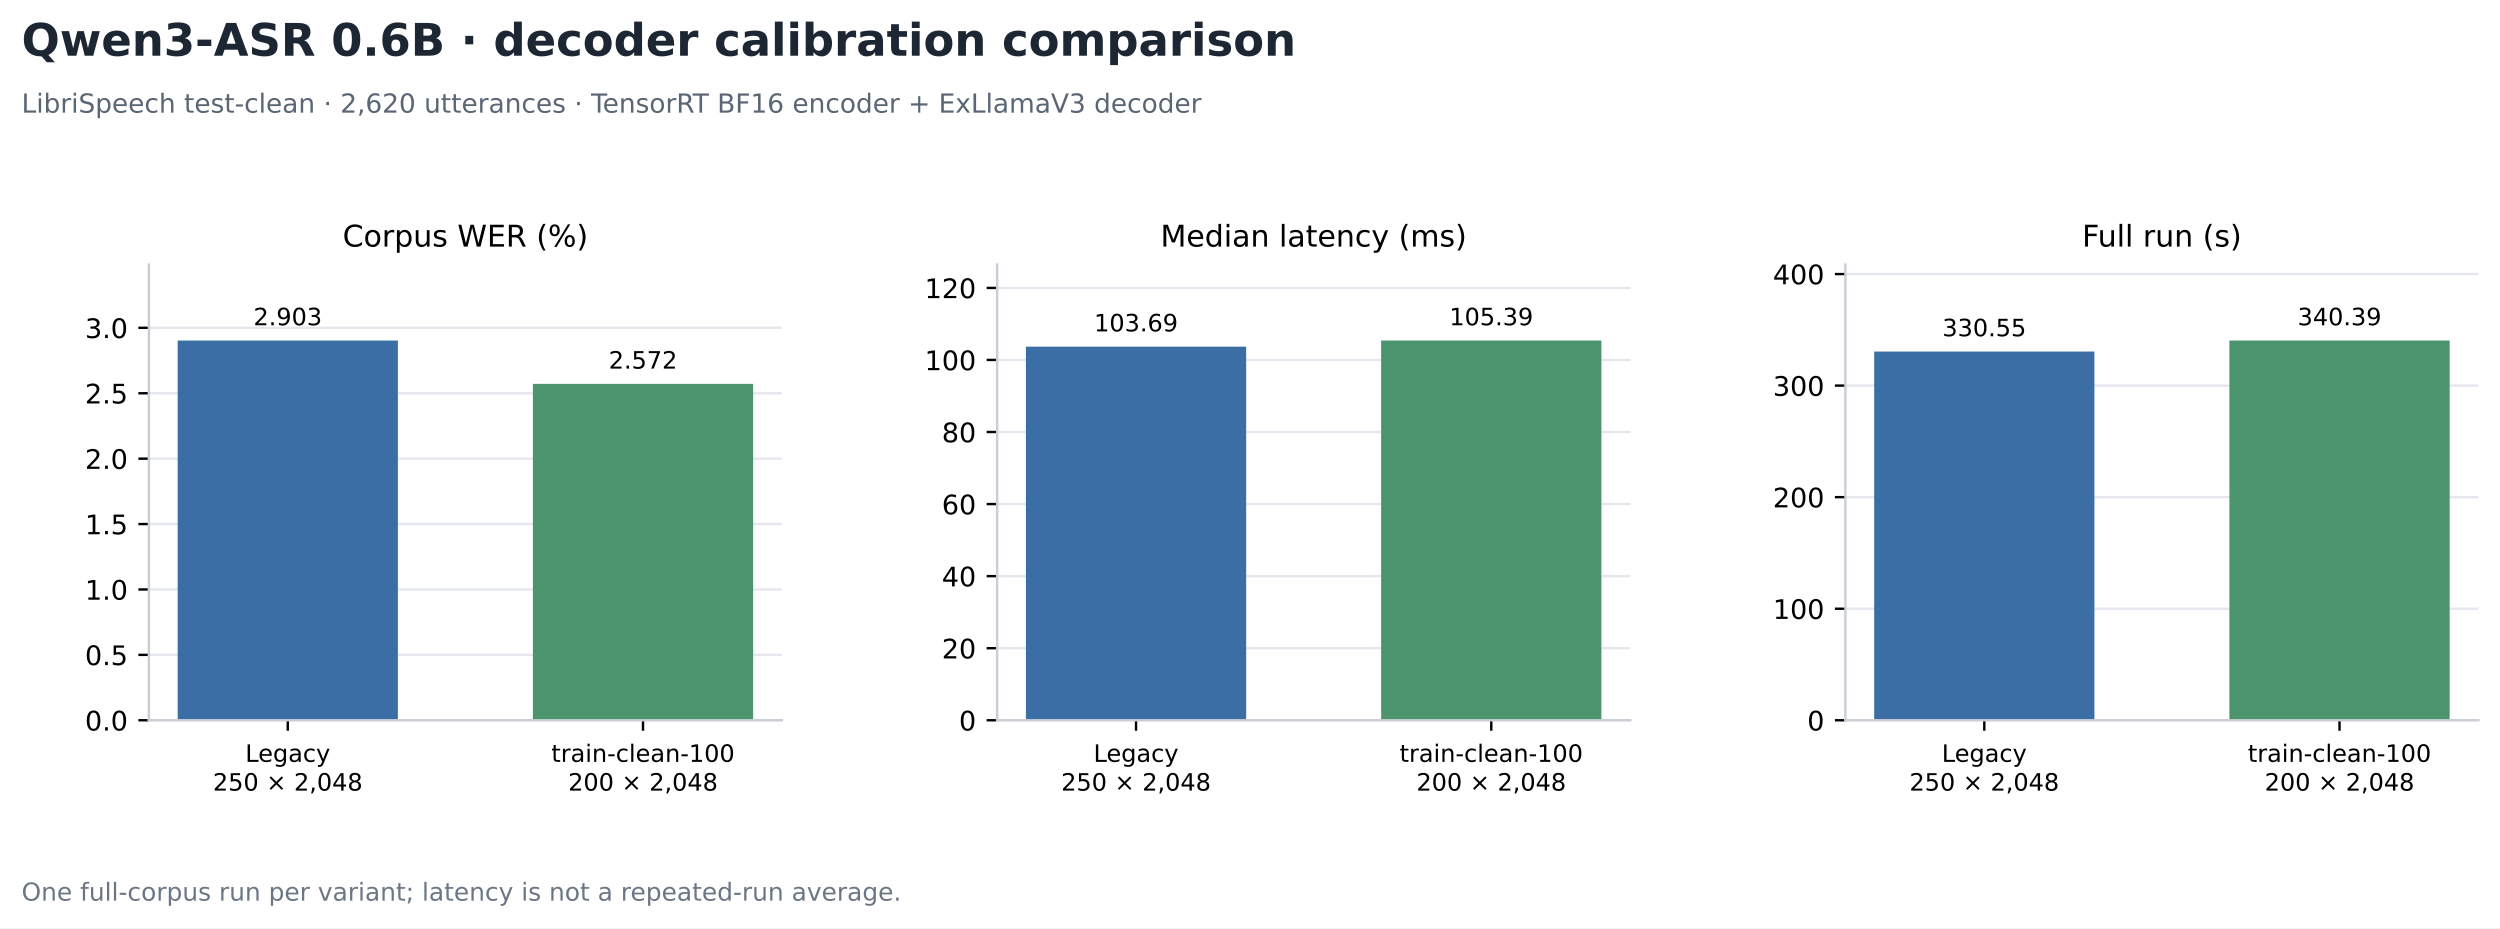
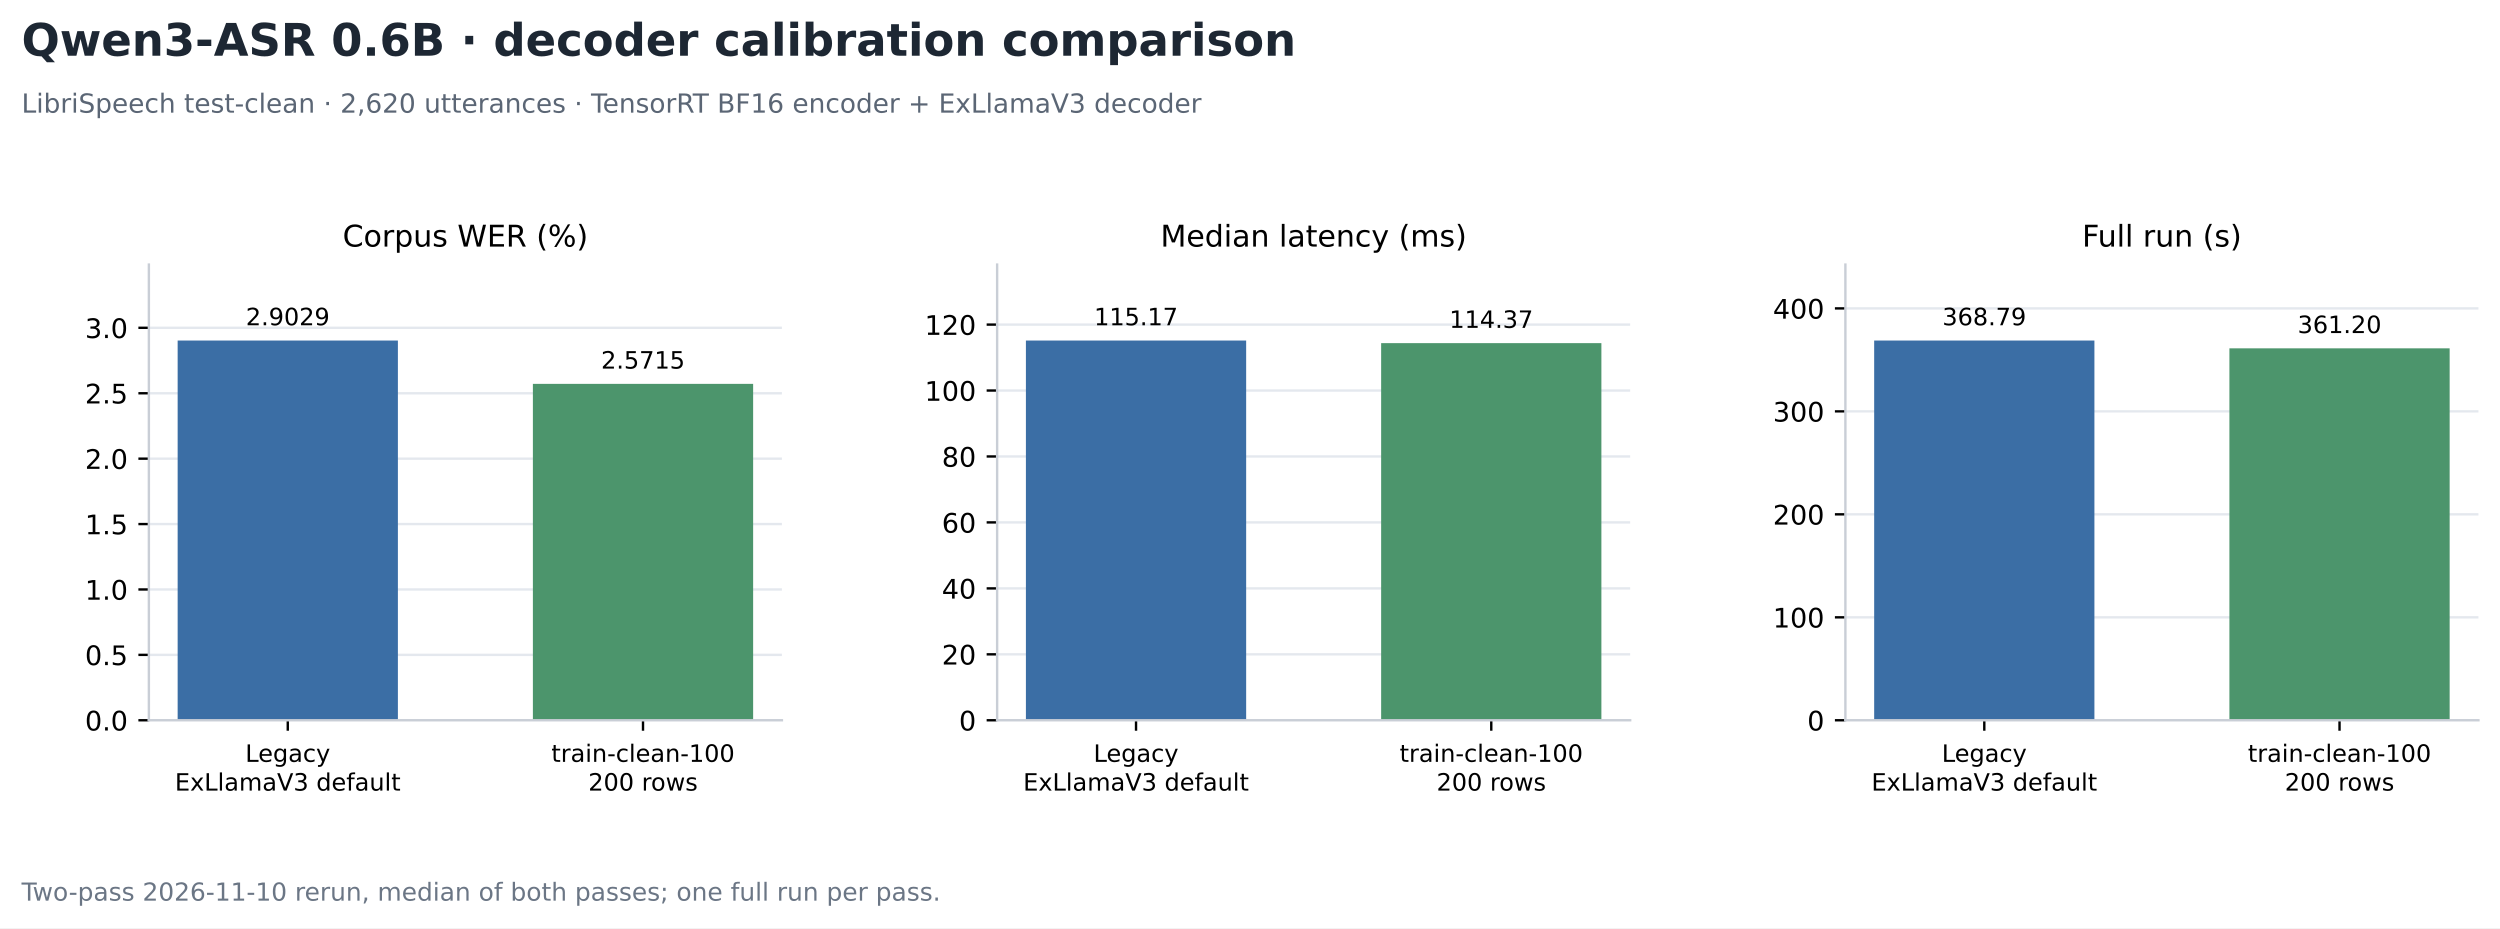
<svg xmlns="http://www.w3.org/2000/svg" xmlns:xlink="http://www.w3.org/1999/xlink" width="834.264pt" height="309.744pt" viewBox="0 0 834.264 309.744" version="1.1">
  <defs>
    <style type="text/css">*{stroke-linejoin: round; stroke-linecap: butt}</style>
  </defs>
  <g id="figure_1">
    <g id="patch_1">
      <path d="M 0 309.744 L 834.264 309.744 L 834.264 0 L 0 0 z " style="fill: #ffffff" />
    </g>
    <g id="axes_1">
      <g id="patch_2">
        <path d="M 49.68 240.358 L 260.926 240.358 L 260.926 88.294 L 49.68 88.294 z " style="fill: #ffffff" />
      </g>
      <g id="matplotlib.axis_1">
        <g id="xtick_1">
          <g id="line2d_1">
            <defs>
-               <path id="mc24f24caa3" d="M 0 0 L 0 3.5 " style="stroke: #000000; stroke-width: 0.8" />
+               <path id="m842e6d6de3" d="M 0 0 L 0 3.5 " style="stroke: #000000; stroke-width: 0.8" />
            </defs>
            <g>
-               <use xlink:href="#mc24f24caa3" x="96.031" y="240.358" style="stroke: #000000; stroke-width: 0.8" />
+               <use xlink:href="#m842e6d6de3" x="96.031" y="240.358" style="stroke: #000000; stroke-width: 0.8" />
            </g>
          </g>
          <g id="text_1">
            <text style="font-size: 8px; font-family: 'DejaVu Sans'" transform="translate(81.85326 254.2366)">Legacy</text>
-             <text style="font-size: 8px; font-family: 'DejaVu Sans'" transform="translate(71.05013 263.8381)">250 × 2,048</text>
+             <text style="font-size: 8px; font-family: 'DejaVu Sans'" transform="translate(58.37013 263.8388)">ExLlamaV3 default</text>
          </g>
        </g>
        <g id="xtick_2">
          <g id="line2d_2">
            <g>
-               <use xlink:href="#mc24f24caa3" x="214.575" y="240.358" style="stroke: #000000; stroke-width: 0.8" />
+               <use xlink:href="#m842e6d6de3" x="214.575" y="240.358" style="stroke: #000000; stroke-width: 0.8" />
            </g>
          </g>
          <g id="text_2">
            <text style="font-size: 8px; font-family: 'DejaVu Sans'" transform="translate(183.9855 254.2372)">train-clean-100</text>
-             <text style="font-size: 8px; font-family: 'DejaVu Sans'" transform="translate(189.5943 263.8388)">200 × 2,048</text>
+             <text style="font-size: 8px; font-family: 'DejaVu Sans'" transform="translate(196.3099 263.8388)">200 rows</text>
          </g>
        </g>
      </g>
      <g id="matplotlib.axis_2">
        <g id="ytick_1">
          <g id="line2d_3">
-             <path d="M 49.68 240.358 L 260.926 240.358 " clip-path="url(#p4f75e3ef87)" style="fill: none; stroke: #e4e8ee; stroke-width: 0.8; stroke-linecap: square" />
+             <path d="M 49.68 240.358 L 260.926 240.358 " clip-path="url(#p66d7c6324b)" style="fill: none; stroke: #e4e8ee; stroke-width: 0.8; stroke-linecap: square" />
          </g>
          <g id="line2d_4">
            <defs>
-               <path id="mfc4db7982b" d="M 0 0 L -3.5 0 " style="stroke: #000000; stroke-width: 0.8" />
+               <path id="m9787202236" d="M 0 0 L -3.5 0 " style="stroke: #000000; stroke-width: 0.8" />
            </defs>
            <g>
-               <use xlink:href="#mfc4db7982b" x="49.68" y="240.358" style="stroke: #000000; stroke-width: 0.8" />
+               <use xlink:href="#m9787202236" x="49.68" y="240.358" style="stroke: #000000; stroke-width: 0.8" />
            </g>
          </g>
          <g id="text_3">
            <text style="font-size: 9px; font-family: 'DejaVu Sans'; text-anchor: end" x="42.68" y="243.777" transform="rotate(-0 42.68 243.7766)">0.0</text>
          </g>
        </g>
        <g id="ytick_2">
          <g id="line2d_5">
-             <path d="M 49.68 218.531 L 260.926 218.531 " clip-path="url(#p4f75e3ef87)" style="fill: none; stroke: #e4e8ee; stroke-width: 0.8; stroke-linecap: square" />
+             <path d="M 49.68 218.531 L 260.926 218.531 " clip-path="url(#p66d7c6324b)" style="fill: none; stroke: #e4e8ee; stroke-width: 0.8; stroke-linecap: square" />
          </g>
          <g id="line2d_6">
            <g>
-               <use xlink:href="#mfc4db7982b" x="49.68" y="218.531" style="stroke: #000000; stroke-width: 0.8" />
+               <use xlink:href="#m9787202236" x="49.68" y="218.531" style="stroke: #000000; stroke-width: 0.8" />
            </g>
          </g>
          <g id="text_4">
            <text style="font-size: 9px; font-family: 'DejaVu Sans'; text-anchor: end" x="42.68" y="221.95" transform="rotate(-0 42.68 221.9499)">0.5</text>
          </g>
        </g>
        <g id="ytick_3">
          <g id="line2d_7">
-             <path d="M 49.68 196.704 L 260.926 196.704 " clip-path="url(#p4f75e3ef87)" style="fill: none; stroke: #e4e8ee; stroke-width: 0.8; stroke-linecap: square" />
+             <path d="M 49.68 196.704 L 260.926 196.704 " clip-path="url(#p66d7c6324b)" style="fill: none; stroke: #e4e8ee; stroke-width: 0.8; stroke-linecap: square" />
          </g>
          <g id="line2d_8">
            <g>
-               <use xlink:href="#mfc4db7982b" x="49.68" y="196.704" style="stroke: #000000; stroke-width: 0.8" />
+               <use xlink:href="#m9787202236" x="49.68" y="196.704" style="stroke: #000000; stroke-width: 0.8" />
            </g>
          </g>
          <g id="text_5">
            <text style="font-size: 9px; font-family: 'DejaVu Sans'; text-anchor: end" x="42.68" y="200.123" transform="rotate(-0 42.68 200.1231)">1.0</text>
          </g>
        </g>
        <g id="ytick_4">
          <g id="line2d_9">
-             <path d="M 49.68 174.877 L 260.926 174.877 " clip-path="url(#p4f75e3ef87)" style="fill: none; stroke: #e4e8ee; stroke-width: 0.8; stroke-linecap: square" />
+             <path d="M 49.68 174.877 L 260.926 174.877 " clip-path="url(#p66d7c6324b)" style="fill: none; stroke: #e4e8ee; stroke-width: 0.8; stroke-linecap: square" />
          </g>
          <g id="line2d_10">
            <g>
-               <use xlink:href="#mfc4db7982b" x="49.68" y="174.877" style="stroke: #000000; stroke-width: 0.8" />
+               <use xlink:href="#m9787202236" x="49.68" y="174.877" style="stroke: #000000; stroke-width: 0.8" />
            </g>
          </g>
          <g id="text_6">
            <text style="font-size: 9px; font-family: 'DejaVu Sans'; text-anchor: end" x="42.68" y="178.296" transform="rotate(-0 42.68 178.2964)">1.5</text>
          </g>
        </g>
        <g id="ytick_5">
          <g id="line2d_11">
-             <path d="M 49.68 153.051 L 260.926 153.051 " clip-path="url(#p4f75e3ef87)" style="fill: none; stroke: #e4e8ee; stroke-width: 0.8; stroke-linecap: square" />
+             <path d="M 49.68 153.051 L 260.926 153.051 " clip-path="url(#p66d7c6324b)" style="fill: none; stroke: #e4e8ee; stroke-width: 0.8; stroke-linecap: square" />
          </g>
          <g id="line2d_12">
            <g>
-               <use xlink:href="#mfc4db7982b" x="49.68" y="153.051" style="stroke: #000000; stroke-width: 0.8" />
+               <use xlink:href="#m9787202236" x="49.68" y="153.051" style="stroke: #000000; stroke-width: 0.8" />
            </g>
          </g>
          <g id="text_7">
            <text style="font-size: 9px; font-family: 'DejaVu Sans'; text-anchor: end" x="42.68" y="156.47" transform="rotate(-0 42.68 156.4696)">2.0</text>
          </g>
        </g>
        <g id="ytick_6">
          <g id="line2d_13">
-             <path d="M 49.68 131.224 L 260.926 131.224 " clip-path="url(#p4f75e3ef87)" style="fill: none; stroke: #e4e8ee; stroke-width: 0.8; stroke-linecap: square" />
+             <path d="M 49.68 131.224 L 260.926 131.224 " clip-path="url(#p66d7c6324b)" style="fill: none; stroke: #e4e8ee; stroke-width: 0.8; stroke-linecap: square" />
          </g>
          <g id="line2d_14">
            <g>
-               <use xlink:href="#mfc4db7982b" x="49.68" y="131.224" style="stroke: #000000; stroke-width: 0.8" />
+               <use xlink:href="#m9787202236" x="49.68" y="131.224" style="stroke: #000000; stroke-width: 0.8" />
            </g>
          </g>
          <g id="text_8">
            <text style="font-size: 9px; font-family: 'DejaVu Sans'; text-anchor: end" x="42.68" y="134.643" transform="rotate(-0 42.68 134.6429)">2.5</text>
          </g>
        </g>
        <g id="ytick_7">
          <g id="line2d_15">
-             <path d="M 49.68 109.397 L 260.926 109.397 " clip-path="url(#p4f75e3ef87)" style="fill: none; stroke: #e4e8ee; stroke-width: 0.8; stroke-linecap: square" />
+             <path d="M 49.68 109.397 L 260.926 109.397 " clip-path="url(#p66d7c6324b)" style="fill: none; stroke: #e4e8ee; stroke-width: 0.8; stroke-linecap: square" />
          </g>
          <g id="line2d_16">
            <g>
-               <use xlink:href="#mfc4db7982b" x="49.68" y="109.397" style="stroke: #000000; stroke-width: 0.8" />
+               <use xlink:href="#m9787202236" x="49.68" y="109.397" style="stroke: #000000; stroke-width: 0.8" />
            </g>
          </g>
          <g id="text_9">
            <text style="font-size: 9px; font-family: 'DejaVu Sans'; text-anchor: end" x="42.68" y="112.816" transform="rotate(-0 42.68 112.8162)">3.0</text>
          </g>
        </g>
      </g>
      <g id="patch_3">
-         <path d="M 59.282 240.358 L 132.779 240.358 L 132.779 113.638 L 59.282 113.638 z " clip-path="url(#p4f75e3ef87)" style="fill: #3b6ea5" />
+         <path d="M 59.282 240.358 L 132.779 240.358 L 132.779 113.638 L 59.282 113.638 z " clip-path="url(#p66d7c6324b)" style="fill: #3b6ea5" />
      </g>
      <g id="patch_4">
-         <path d="M 177.826 240.358 L 251.324 240.358 L 251.324 128.101 L 177.826 128.101 z " clip-path="url(#p4f75e3ef87)" style="fill: #4c956c" />
+         <path d="M 177.826 240.358 L 251.324 240.358 L 251.324 128.101 L 177.826 128.101 z " clip-path="url(#p66d7c6324b)" style="fill: #4c956c" />
      </g>
      <g id="patch_5">
        <path d="M 49.68 240.358 L 49.68 88.294 " style="fill: none; stroke: #c9ced6; stroke-width: 0.8; stroke-linejoin: miter; stroke-linecap: square" />
      </g>
      <g id="patch_6">
        <path d="M 49.68 240.358 L 260.926 240.358 " style="fill: none; stroke: #c9ced6; stroke-width: 0.8; stroke-linejoin: miter; stroke-linecap: square" />
      </g>
      <g id="text_10">
-         <text style="font-size: 8px; font-family: 'DejaVu Sans'; text-anchor: middle" x="96.031" y="108.548" transform="rotate(-0 96.03076 108.5478)">2.903</text>
+         <text style="font-size: 8px; font-family: 'DejaVu Sans'; text-anchor: middle" x="96.031" y="108.548" transform="rotate(-0 96.03076 108.5478)">2.9029</text>
      </g>
      <g id="text_11">
-         <text style="font-size: 8px; font-family: 'DejaVu Sans'; text-anchor: middle" x="214.575" y="123.011" transform="rotate(-0 214.5749 123.0113)">2.572</text>
+         <text style="font-size: 8px; font-family: 'DejaVu Sans'; text-anchor: middle" x="214.575" y="123.011" transform="rotate(-0 214.5749 123.0113)">2.5715</text>
      </g>
      <g id="text_12">
        <text style="font-size: 10px; font-family: 'DejaVu Sans'; text-anchor: middle" x="155.303" y="82.294" transform="rotate(-0 155.3028 82.29366)">Corpus WER (%)</text>
      </g>
    </g>
    <g id="axes_2">
      <g id="patch_7">
        <path d="M 332.749 240.358 L 543.995 240.358 L 543.995 88.294 L 332.749 88.294 z " style="fill: #ffffff" />
      </g>
      <g id="matplotlib.axis_3">
        <g id="xtick_3">
          <g id="line2d_17">
            <g>
-               <use xlink:href="#mc24f24caa3" x="379.1" y="240.358" style="stroke: #000000; stroke-width: 0.8" />
+               <use xlink:href="#m842e6d6de3" x="379.1" y="240.358" style="stroke: #000000; stroke-width: 0.8" />
            </g>
          </g>
          <g id="text_13">
            <text style="font-size: 8px; font-family: 'DejaVu Sans'" transform="translate(364.9224 254.2366)">Legacy</text>
-             <text style="font-size: 8px; font-family: 'DejaVu Sans'" transform="translate(354.1193 263.8381)">250 × 2,048</text>
+             <text style="font-size: 8px; font-family: 'DejaVu Sans'" transform="translate(341.4393 263.8388)">ExLlamaV3 default</text>
          </g>
        </g>
        <g id="xtick_4">
          <g id="line2d_18">
            <g>
-               <use xlink:href="#mc24f24caa3" x="497.644" y="240.358" style="stroke: #000000; stroke-width: 0.8" />
+               <use xlink:href="#m842e6d6de3" x="497.644" y="240.358" style="stroke: #000000; stroke-width: 0.8" />
            </g>
          </g>
          <g id="text_14">
            <text style="font-size: 8px; font-family: 'DejaVu Sans'" transform="translate(467.0547 254.2372)">train-clean-100</text>
-             <text style="font-size: 8px; font-family: 'DejaVu Sans'" transform="translate(472.6634 263.8388)">200 × 2,048</text>
+             <text style="font-size: 8px; font-family: 'DejaVu Sans'" transform="translate(479.3791 263.8388)">200 rows</text>
          </g>
        </g>
      </g>
      <g id="matplotlib.axis_4">
        <g id="ytick_8">
          <g id="line2d_19">
-             <path d="M 332.749 240.358 L 543.995 240.358 " clip-path="url(#pb673fa83a5)" style="fill: none; stroke: #e4e8ee; stroke-width: 0.8; stroke-linecap: square" />
+             <path d="M 332.749 240.358 L 543.995 240.358 " clip-path="url(#p8035ff2b2f)" style="fill: none; stroke: #e4e8ee; stroke-width: 0.8; stroke-linecap: square" />
          </g>
          <g id="line2d_20">
            <g>
-               <use xlink:href="#mfc4db7982b" x="332.749" y="240.358" style="stroke: #000000; stroke-width: 0.8" />
+               <use xlink:href="#m9787202236" x="332.749" y="240.358" style="stroke: #000000; stroke-width: 0.8" />
            </g>
          </g>
          <g id="text_15">
            <text style="font-size: 9px; font-family: 'DejaVu Sans'; text-anchor: end" x="325.749" y="243.777" transform="rotate(-0 325.7492 243.7766)">0</text>
          </g>
        </g>
        <g id="ytick_9">
          <g id="line2d_21">
-             <path d="M 332.749 216.311 L 543.995 216.311 " clip-path="url(#pb673fa83a5)" style="fill: none; stroke: #e4e8ee; stroke-width: 0.8; stroke-linecap: square" />
+             <path d="M 332.749 218.351 L 543.995 218.351 " clip-path="url(#p8035ff2b2f)" style="fill: none; stroke: #e4e8ee; stroke-width: 0.8; stroke-linecap: square" />
          </g>
          <g id="line2d_22">
            <g>
-               <use xlink:href="#mfc4db7982b" x="332.749" y="216.311" style="stroke: #000000; stroke-width: 0.8" />
+               <use xlink:href="#m9787202236" x="332.749" y="218.351" style="stroke: #000000; stroke-width: 0.8" />
            </g>
          </g>
          <g id="text_16">
-             <text style="font-size: 9px; font-family: 'DejaVu Sans'; text-anchor: end" x="325.749" y="219.729" transform="rotate(-0 325.7492 219.7295)">20</text>
+             <text style="font-size: 9px; font-family: 'DejaVu Sans'; text-anchor: end" x="325.749" y="221.77" transform="rotate(-0 325.7492 221.7699)">20</text>
          </g>
        </g>
        <g id="ytick_10">
          <g id="line2d_23">
-             <path d="M 332.749 192.263 L 543.995 192.263 " clip-path="url(#pb673fa83a5)" style="fill: none; stroke: #e4e8ee; stroke-width: 0.8; stroke-linecap: square" />
+             <path d="M 332.749 196.344 L 543.995 196.344 " clip-path="url(#p8035ff2b2f)" style="fill: none; stroke: #e4e8ee; stroke-width: 0.8; stroke-linecap: square" />
          </g>
          <g id="line2d_24">
            <g>
-               <use xlink:href="#mfc4db7982b" x="332.749" y="192.263" style="stroke: #000000; stroke-width: 0.8" />
+               <use xlink:href="#m9787202236" x="332.749" y="196.344" style="stroke: #000000; stroke-width: 0.8" />
            </g>
          </g>
          <g id="text_17">
-             <text style="font-size: 9px; font-family: 'DejaVu Sans'; text-anchor: end" x="325.749" y="195.682" transform="rotate(-0 325.7492 195.6823)">40</text>
+             <text style="font-size: 9px; font-family: 'DejaVu Sans'; text-anchor: end" x="325.749" y="199.763" transform="rotate(-0 325.7492 199.7633)">40</text>
          </g>
        </g>
        <g id="ytick_11">
          <g id="line2d_25">
-             <path d="M 332.749 168.216 L 543.995 168.216 " clip-path="url(#pb673fa83a5)" style="fill: none; stroke: #e4e8ee; stroke-width: 0.8; stroke-linecap: square" />
+             <path d="M 332.749 174.338 L 543.995 174.338 " clip-path="url(#p8035ff2b2f)" style="fill: none; stroke: #e4e8ee; stroke-width: 0.8; stroke-linecap: square" />
          </g>
          <g id="line2d_26">
            <g>
-               <use xlink:href="#mfc4db7982b" x="332.749" y="168.216" style="stroke: #000000; stroke-width: 0.8" />
+               <use xlink:href="#m9787202236" x="332.749" y="174.338" style="stroke: #000000; stroke-width: 0.8" />
            </g>
          </g>
          <g id="text_18">
-             <text style="font-size: 9px; font-family: 'DejaVu Sans'; text-anchor: end" x="325.749" y="171.635" transform="rotate(-0 325.7492 171.6352)">60</text>
+             <text style="font-size: 9px; font-family: 'DejaVu Sans'; text-anchor: end" x="325.749" y="177.757" transform="rotate(-0 325.7492 177.7566)">60</text>
          </g>
        </g>
        <g id="ytick_12">
          <g id="line2d_27">
-             <path d="M 332.749 144.169 L 543.995 144.169 " clip-path="url(#pb673fa83a5)" style="fill: none; stroke: #e4e8ee; stroke-width: 0.8; stroke-linecap: square" />
+             <path d="M 332.749 152.331 L 543.995 152.331 " clip-path="url(#p8035ff2b2f)" style="fill: none; stroke: #e4e8ee; stroke-width: 0.8; stroke-linecap: square" />
          </g>
          <g id="line2d_28">
            <g>
-               <use xlink:href="#mfc4db7982b" x="332.749" y="144.169" style="stroke: #000000; stroke-width: 0.8" />
+               <use xlink:href="#m9787202236" x="332.749" y="152.331" style="stroke: #000000; stroke-width: 0.8" />
            </g>
          </g>
          <g id="text_19">
-             <text style="font-size: 9px; font-family: 'DejaVu Sans'; text-anchor: end" x="325.749" y="147.588" transform="rotate(-0 325.7492 147.5881)">80</text>
+             <text style="font-size: 9px; font-family: 'DejaVu Sans'; text-anchor: end" x="325.749" y="155.75" transform="rotate(-0 325.7492 155.75)">80</text>
          </g>
        </g>
        <g id="ytick_13">
          <g id="line2d_29">
-             <path d="M 332.749 120.122 L 543.995 120.122 " clip-path="url(#pb673fa83a5)" style="fill: none; stroke: #e4e8ee; stroke-width: 0.8; stroke-linecap: square" />
+             <path d="M 332.749 130.324 L 543.995 130.324 " clip-path="url(#p8035ff2b2f)" style="fill: none; stroke: #e4e8ee; stroke-width: 0.8; stroke-linecap: square" />
          </g>
          <g id="line2d_30">
            <g>
-               <use xlink:href="#mfc4db7982b" x="332.749" y="120.122" style="stroke: #000000; stroke-width: 0.8" />
+               <use xlink:href="#m9787202236" x="332.749" y="130.324" style="stroke: #000000; stroke-width: 0.8" />
            </g>
          </g>
          <g id="text_20">
-             <text style="font-size: 9px; font-family: 'DejaVu Sans'; text-anchor: end" x="325.749" y="123.541" transform="rotate(-0 325.7492 123.541)">100</text>
+             <text style="font-size: 9px; font-family: 'DejaVu Sans'; text-anchor: end" x="325.749" y="133.743" transform="rotate(-0 325.7492 133.7433)">100</text>
          </g>
        </g>
        <g id="ytick_14">
          <g id="line2d_31">
-             <path d="M 332.749 96.075 L 543.995 96.075 " clip-path="url(#pb673fa83a5)" style="fill: none; stroke: #e4e8ee; stroke-width: 0.8; stroke-linecap: square" />
+             <path d="M 332.749 108.318 L 543.995 108.318 " clip-path="url(#p8035ff2b2f)" style="fill: none; stroke: #e4e8ee; stroke-width: 0.8; stroke-linecap: square" />
          </g>
          <g id="line2d_32">
            <g>
-               <use xlink:href="#mfc4db7982b" x="332.749" y="96.075" style="stroke: #000000; stroke-width: 0.8" />
+               <use xlink:href="#m9787202236" x="332.749" y="108.318" style="stroke: #000000; stroke-width: 0.8" />
            </g>
          </g>
          <g id="text_21">
-             <text style="font-size: 9px; font-family: 'DejaVu Sans'; text-anchor: end" x="325.749" y="99.494" transform="rotate(-0 325.7492 99.49384)">120</text>
+             <text style="font-size: 9px; font-family: 'DejaVu Sans'; text-anchor: end" x="325.749" y="111.737" transform="rotate(-0 325.7492 111.7366)">120</text>
          </g>
        </g>
      </g>
      <g id="patch_8">
-         <path d="M 342.351 240.358 L 415.849 240.358 L 415.849 115.684 L 342.351 115.684 z " clip-path="url(#pb673fa83a5)" style="fill: #3b6ea5" />
+         <path d="M 342.351 240.358 L 415.849 240.358 L 415.849 113.638 L 342.351 113.638 z " clip-path="url(#p8035ff2b2f)" style="fill: #3b6ea5" />
      </g>
      <g id="patch_9">
-         <path d="M 460.895 240.358 L 534.393 240.358 L 534.393 113.638 L 460.895 113.638 z " clip-path="url(#pb673fa83a5)" style="fill: #4c956c" />
+         <path d="M 460.895 240.358 L 534.393 240.358 L 534.393 114.512 L 460.895 114.512 z " clip-path="url(#p8035ff2b2f)" style="fill: #4c956c" />
      </g>
      <g id="patch_10">
        <path d="M 332.749 240.358 L 332.749 88.294 " style="fill: none; stroke: #c9ced6; stroke-width: 0.8; stroke-linejoin: miter; stroke-linecap: square" />
      </g>
      <g id="patch_11">
        <path d="M 332.749 240.358 L 543.995 240.358 " style="fill: none; stroke: #c9ced6; stroke-width: 0.8; stroke-linejoin: miter; stroke-linecap: square" />
      </g>
      <g id="text_22">
-         <text style="font-size: 8px; font-family: 'DejaVu Sans'; text-anchor: middle" x="379.1" y="110.594" transform="rotate(-0 379.0999 110.5938)">103.69</text>
+         <text style="font-size: 8px; font-family: 'DejaVu Sans'; text-anchor: middle" x="379.1" y="108.548" transform="rotate(-0 379.0999 108.5478)">115.17</text>
      </g>
      <g id="text_23">
-         <text style="font-size: 8px; font-family: 'DejaVu Sans'; text-anchor: middle" x="497.644" y="108.548" transform="rotate(-0 497.6441 108.5478)">105.39</text>
+         <text style="font-size: 8px; font-family: 'DejaVu Sans'; text-anchor: middle" x="497.644" y="109.422" transform="rotate(-0 497.6441 109.4217)">114.37</text>
      </g>
      <g id="text_24">
        <text style="font-size: 10px; font-family: 'DejaVu Sans'; text-anchor: middle" x="438.372" y="82.294" transform="rotate(-0 438.372 82.29366)">Median latency (ms)</text>
      </g>
    </g>
    <g id="axes_3">
      <g id="patch_12">
        <path d="M 615.818 240.358 L 827.064 240.358 L 827.064 88.294 L 615.818 88.294 z " style="fill: #ffffff" />
      </g>
      <g id="matplotlib.axis_5">
        <g id="xtick_5">
          <g id="line2d_33">
            <g>
-               <use xlink:href="#mc24f24caa3" x="662.169" y="240.358" style="stroke: #000000; stroke-width: 0.8" />
+               <use xlink:href="#m842e6d6de3" x="662.169" y="240.358" style="stroke: #000000; stroke-width: 0.8" />
            </g>
          </g>
          <g id="text_25">
            <text style="font-size: 8px; font-family: 'DejaVu Sans'" transform="translate(647.9916 254.2366)">Legacy</text>
-             <text style="font-size: 8px; font-family: 'DejaVu Sans'" transform="translate(637.1885 263.8381)">250 × 2,048</text>
+             <text style="font-size: 8px; font-family: 'DejaVu Sans'" transform="translate(624.5085 263.8388)">ExLlamaV3 default</text>
          </g>
        </g>
        <g id="xtick_6">
          <g id="line2d_34">
            <g>
-               <use xlink:href="#mc24f24caa3" x="780.713" y="240.358" style="stroke: #000000; stroke-width: 0.8" />
+               <use xlink:href="#m842e6d6de3" x="780.713" y="240.358" style="stroke: #000000; stroke-width: 0.8" />
            </g>
          </g>
          <g id="text_26">
            <text style="font-size: 8px; font-family: 'DejaVu Sans'" transform="translate(750.1239 254.2372)">train-clean-100</text>
-             <text style="font-size: 8px; font-family: 'DejaVu Sans'" transform="translate(755.7326 263.8388)">200 × 2,048</text>
+             <text style="font-size: 8px; font-family: 'DejaVu Sans'" transform="translate(762.4482 263.8388)">200 rows</text>
          </g>
        </g>
      </g>
      <g id="matplotlib.axis_6">
        <g id="ytick_15">
          <g id="line2d_35">
-             <path d="M 615.818 240.358 L 827.064 240.358 " clip-path="url(#pe290ed1562)" style="fill: none; stroke: #e4e8ee; stroke-width: 0.8; stroke-linecap: square" />
+             <path d="M 615.818 240.358 L 827.064 240.358 " clip-path="url(#p02fed8611b)" style="fill: none; stroke: #e4e8ee; stroke-width: 0.8; stroke-linecap: square" />
          </g>
          <g id="line2d_36">
            <g>
-               <use xlink:href="#mfc4db7982b" x="615.818" y="240.358" style="stroke: #000000; stroke-width: 0.8" />
+               <use xlink:href="#m9787202236" x="615.818" y="240.358" style="stroke: #000000; stroke-width: 0.8" />
            </g>
          </g>
          <g id="text_27">
            <text style="font-size: 9px; font-family: 'DejaVu Sans'; text-anchor: end" x="608.818" y="243.777" transform="rotate(-0 608.8183 243.7766)">0</text>
          </g>
        </g>
        <g id="ytick_16">
          <g id="line2d_37">
-             <path d="M 615.818 203.13 L 827.064 203.13 " clip-path="url(#pe290ed1562)" style="fill: none; stroke: #e4e8ee; stroke-width: 0.8; stroke-linecap: square" />
+             <path d="M 615.818 205.997 L 827.064 205.997 " clip-path="url(#p02fed8611b)" style="fill: none; stroke: #e4e8ee; stroke-width: 0.8; stroke-linecap: square" />
          </g>
          <g id="line2d_38">
            <g>
-               <use xlink:href="#mfc4db7982b" x="615.818" y="203.13" style="stroke: #000000; stroke-width: 0.8" />
+               <use xlink:href="#m9787202236" x="615.818" y="205.997" style="stroke: #000000; stroke-width: 0.8" />
            </g>
          </g>
          <g id="text_28">
-             <text style="font-size: 9px; font-family: 'DejaVu Sans'; text-anchor: end" x="608.818" y="206.549" transform="rotate(-0 608.8183 206.5488)">100</text>
+             <text style="font-size: 9px; font-family: 'DejaVu Sans'; text-anchor: end" x="608.818" y="209.416" transform="rotate(-0 608.8183 209.4159)">100</text>
          </g>
        </g>
        <g id="ytick_17">
          <g id="line2d_39">
-             <path d="M 615.818 165.902 L 827.064 165.902 " clip-path="url(#pe290ed1562)" style="fill: none; stroke: #e4e8ee; stroke-width: 0.8; stroke-linecap: square" />
+             <path d="M 615.818 171.636 L 827.064 171.636 " clip-path="url(#p02fed8611b)" style="fill: none; stroke: #e4e8ee; stroke-width: 0.8; stroke-linecap: square" />
          </g>
          <g id="line2d_40">
            <g>
-               <use xlink:href="#mfc4db7982b" x="615.818" y="165.902" style="stroke: #000000; stroke-width: 0.8" />
+               <use xlink:href="#m9787202236" x="615.818" y="171.636" style="stroke: #000000; stroke-width: 0.8" />
            </g>
          </g>
          <g id="text_29">
-             <text style="font-size: 9px; font-family: 'DejaVu Sans'; text-anchor: end" x="608.818" y="169.321" transform="rotate(-0 608.8183 169.321)">200</text>
+             <text style="font-size: 9px; font-family: 'DejaVu Sans'; text-anchor: end" x="608.818" y="175.055" transform="rotate(-0 608.8183 175.0552)">200</text>
          </g>
        </g>
        <g id="ytick_18">
          <g id="line2d_41">
-             <path d="M 615.818 128.674 L 827.064 128.674 " clip-path="url(#pe290ed1562)" style="fill: none; stroke: #e4e8ee; stroke-width: 0.8; stroke-linecap: square" />
+             <path d="M 615.818 137.276 L 827.064 137.276 " clip-path="url(#p02fed8611b)" style="fill: none; stroke: #e4e8ee; stroke-width: 0.8; stroke-linecap: square" />
          </g>
          <g id="line2d_42">
            <g>
-               <use xlink:href="#mfc4db7982b" x="615.818" y="128.674" style="stroke: #000000; stroke-width: 0.8" />
+               <use xlink:href="#m9787202236" x="615.818" y="137.276" style="stroke: #000000; stroke-width: 0.8" />
            </g>
          </g>
          <g id="text_30">
-             <text style="font-size: 9px; font-family: 'DejaVu Sans'; text-anchor: end" x="608.818" y="132.093" transform="rotate(-0 608.8183 132.0933)">300</text>
+             <text style="font-size: 9px; font-family: 'DejaVu Sans'; text-anchor: end" x="608.818" y="140.694" transform="rotate(-0 608.8183 140.6945)">300</text>
          </g>
        </g>
        <g id="ytick_19">
          <g id="line2d_43">
-             <path d="M 615.818 91.447 L 827.064 91.447 " clip-path="url(#pe290ed1562)" style="fill: none; stroke: #e4e8ee; stroke-width: 0.8; stroke-linecap: square" />
+             <path d="M 615.818 102.915 L 827.064 102.915 " clip-path="url(#p02fed8611b)" style="fill: none; stroke: #e4e8ee; stroke-width: 0.8; stroke-linecap: square" />
          </g>
          <g id="line2d_44">
            <g>
-               <use xlink:href="#mfc4db7982b" x="615.818" y="91.447" style="stroke: #000000; stroke-width: 0.8" />
+               <use xlink:href="#m9787202236" x="615.818" y="102.915" style="stroke: #000000; stroke-width: 0.8" />
            </g>
          </g>
          <g id="text_31">
-             <text style="font-size: 9px; font-family: 'DejaVu Sans'; text-anchor: end" x="608.818" y="94.865" transform="rotate(-0 608.8183 94.86548)">400</text>
+             <text style="font-size: 9px; font-family: 'DejaVu Sans'; text-anchor: end" x="608.818" y="106.334" transform="rotate(-0 608.8183 106.3338)">400</text>
          </g>
        </g>
      </g>
      <g id="patch_13">
-         <path d="M 625.42 240.358 L 698.918 240.358 L 698.918 117.302 L 625.42 117.302 z " clip-path="url(#pe290ed1562)" style="fill: #3b6ea5" />
+         <path d="M 625.42 240.358 L 698.918 240.358 L 698.918 113.638 L 625.42 113.638 z " clip-path="url(#p02fed8611b)" style="fill: #3b6ea5" />
      </g>
      <g id="patch_14">
-         <path d="M 743.965 240.358 L 817.462 240.358 L 817.462 113.638 L 743.965 113.638 z " clip-path="url(#pe290ed1562)" style="fill: #4c956c" />
+         <path d="M 743.965 240.358 L 817.462 240.358 L 817.462 116.247 L 743.965 116.247 z " clip-path="url(#p02fed8611b)" style="fill: #4c956c" />
      </g>
      <g id="patch_15">
        <path d="M 615.818 240.358 L 615.818 88.294 " style="fill: none; stroke: #c9ced6; stroke-width: 0.8; stroke-linejoin: miter; stroke-linecap: square" />
      </g>
      <g id="patch_16">
        <path d="M 615.818 240.358 L 827.064 240.358 " style="fill: none; stroke: #c9ced6; stroke-width: 0.8; stroke-linejoin: miter; stroke-linecap: square" />
      </g>
      <g id="text_32">
-         <text style="font-size: 8px; font-family: 'DejaVu Sans'; text-anchor: middle" x="662.169" y="112.213" transform="rotate(-0 662.1691 112.2125)">330.55</text>
+         <text style="font-size: 8px; font-family: 'DejaVu Sans'; text-anchor: middle" x="662.169" y="108.548" transform="rotate(-0 662.1691 108.5478)">368.79</text>
      </g>
      <g id="text_33">
-         <text style="font-size: 8px; font-family: 'DejaVu Sans'; text-anchor: middle" x="780.713" y="108.548" transform="rotate(-0 780.7132 108.5478)">340.39</text>
+         <text style="font-size: 8px; font-family: 'DejaVu Sans'; text-anchor: middle" x="780.713" y="111.157" transform="rotate(-0 780.7132 111.1568)">361.20</text>
      </g>
      <g id="text_34">
        <text style="font-size: 10px; font-family: 'DejaVu Sans'; text-anchor: middle" x="721.441" y="82.294" transform="rotate(-0 721.4412 82.29366)">Full run (s)</text>
      </g>
    </g>
    <g id="text_35">
      <text style="font-weight: 700; font-size: 15px; font-family: 'DejaVu Sans'; text-anchor: start; fill: #1d2733" x="7.2" y="18.598" transform="rotate(-0 7.2 18.59766)">Qwen3-ASR 0.6B · decoder calibration comparison</text>
    </g>
    <g id="text_36">
      <text style="font-size: 8.8px; font-family: 'DejaVu Sans'; text-anchor: start; fill: #5b6675" x="7.2" y="37.606" transform="rotate(-0 7.2 37.60566)">LibriSpeech test-clean · 2,620 utterances · TensorRT BF16 encoder + ExLlamaV3 decoder</text>
    </g>
    <g id="text_37">
-       <text style="font-size: 8.3px; font-family: 'DejaVu Sans'; text-anchor: start; fill: #6b7685" x="7.2" y="300.55" transform="rotate(-0 7.2 300.5497)">One full-corpus run per variant; latency is not a repeated-run average.</text>
+       <text style="font-size: 8.3px; font-family: 'DejaVu Sans'; text-anchor: start; fill: #6b7685" x="7.2" y="300.55" transform="rotate(-0 7.2 300.5497)">Two-pass 2026-11-10 rerun, median of both passes; one full run per pass.</text>
    </g>
  </g>
  <defs>
-     <clipPath id="p4f75e3ef87">
+     <clipPath id="p66d7c6324b">
      <rect x="49.68" y="88.294" width="211.246" height="152.064" />
    </clipPath>
-     <clipPath id="pb673fa83a5">
+     <clipPath id="p8035ff2b2f">
      <rect x="332.749" y="88.294" width="211.246" height="152.064" />
    </clipPath>
-     <clipPath id="pe290ed1562">
+     <clipPath id="p02fed8611b">
      <rect x="615.818" y="88.294" width="211.246" height="152.064" />
    </clipPath>
  </defs>
</svg>
